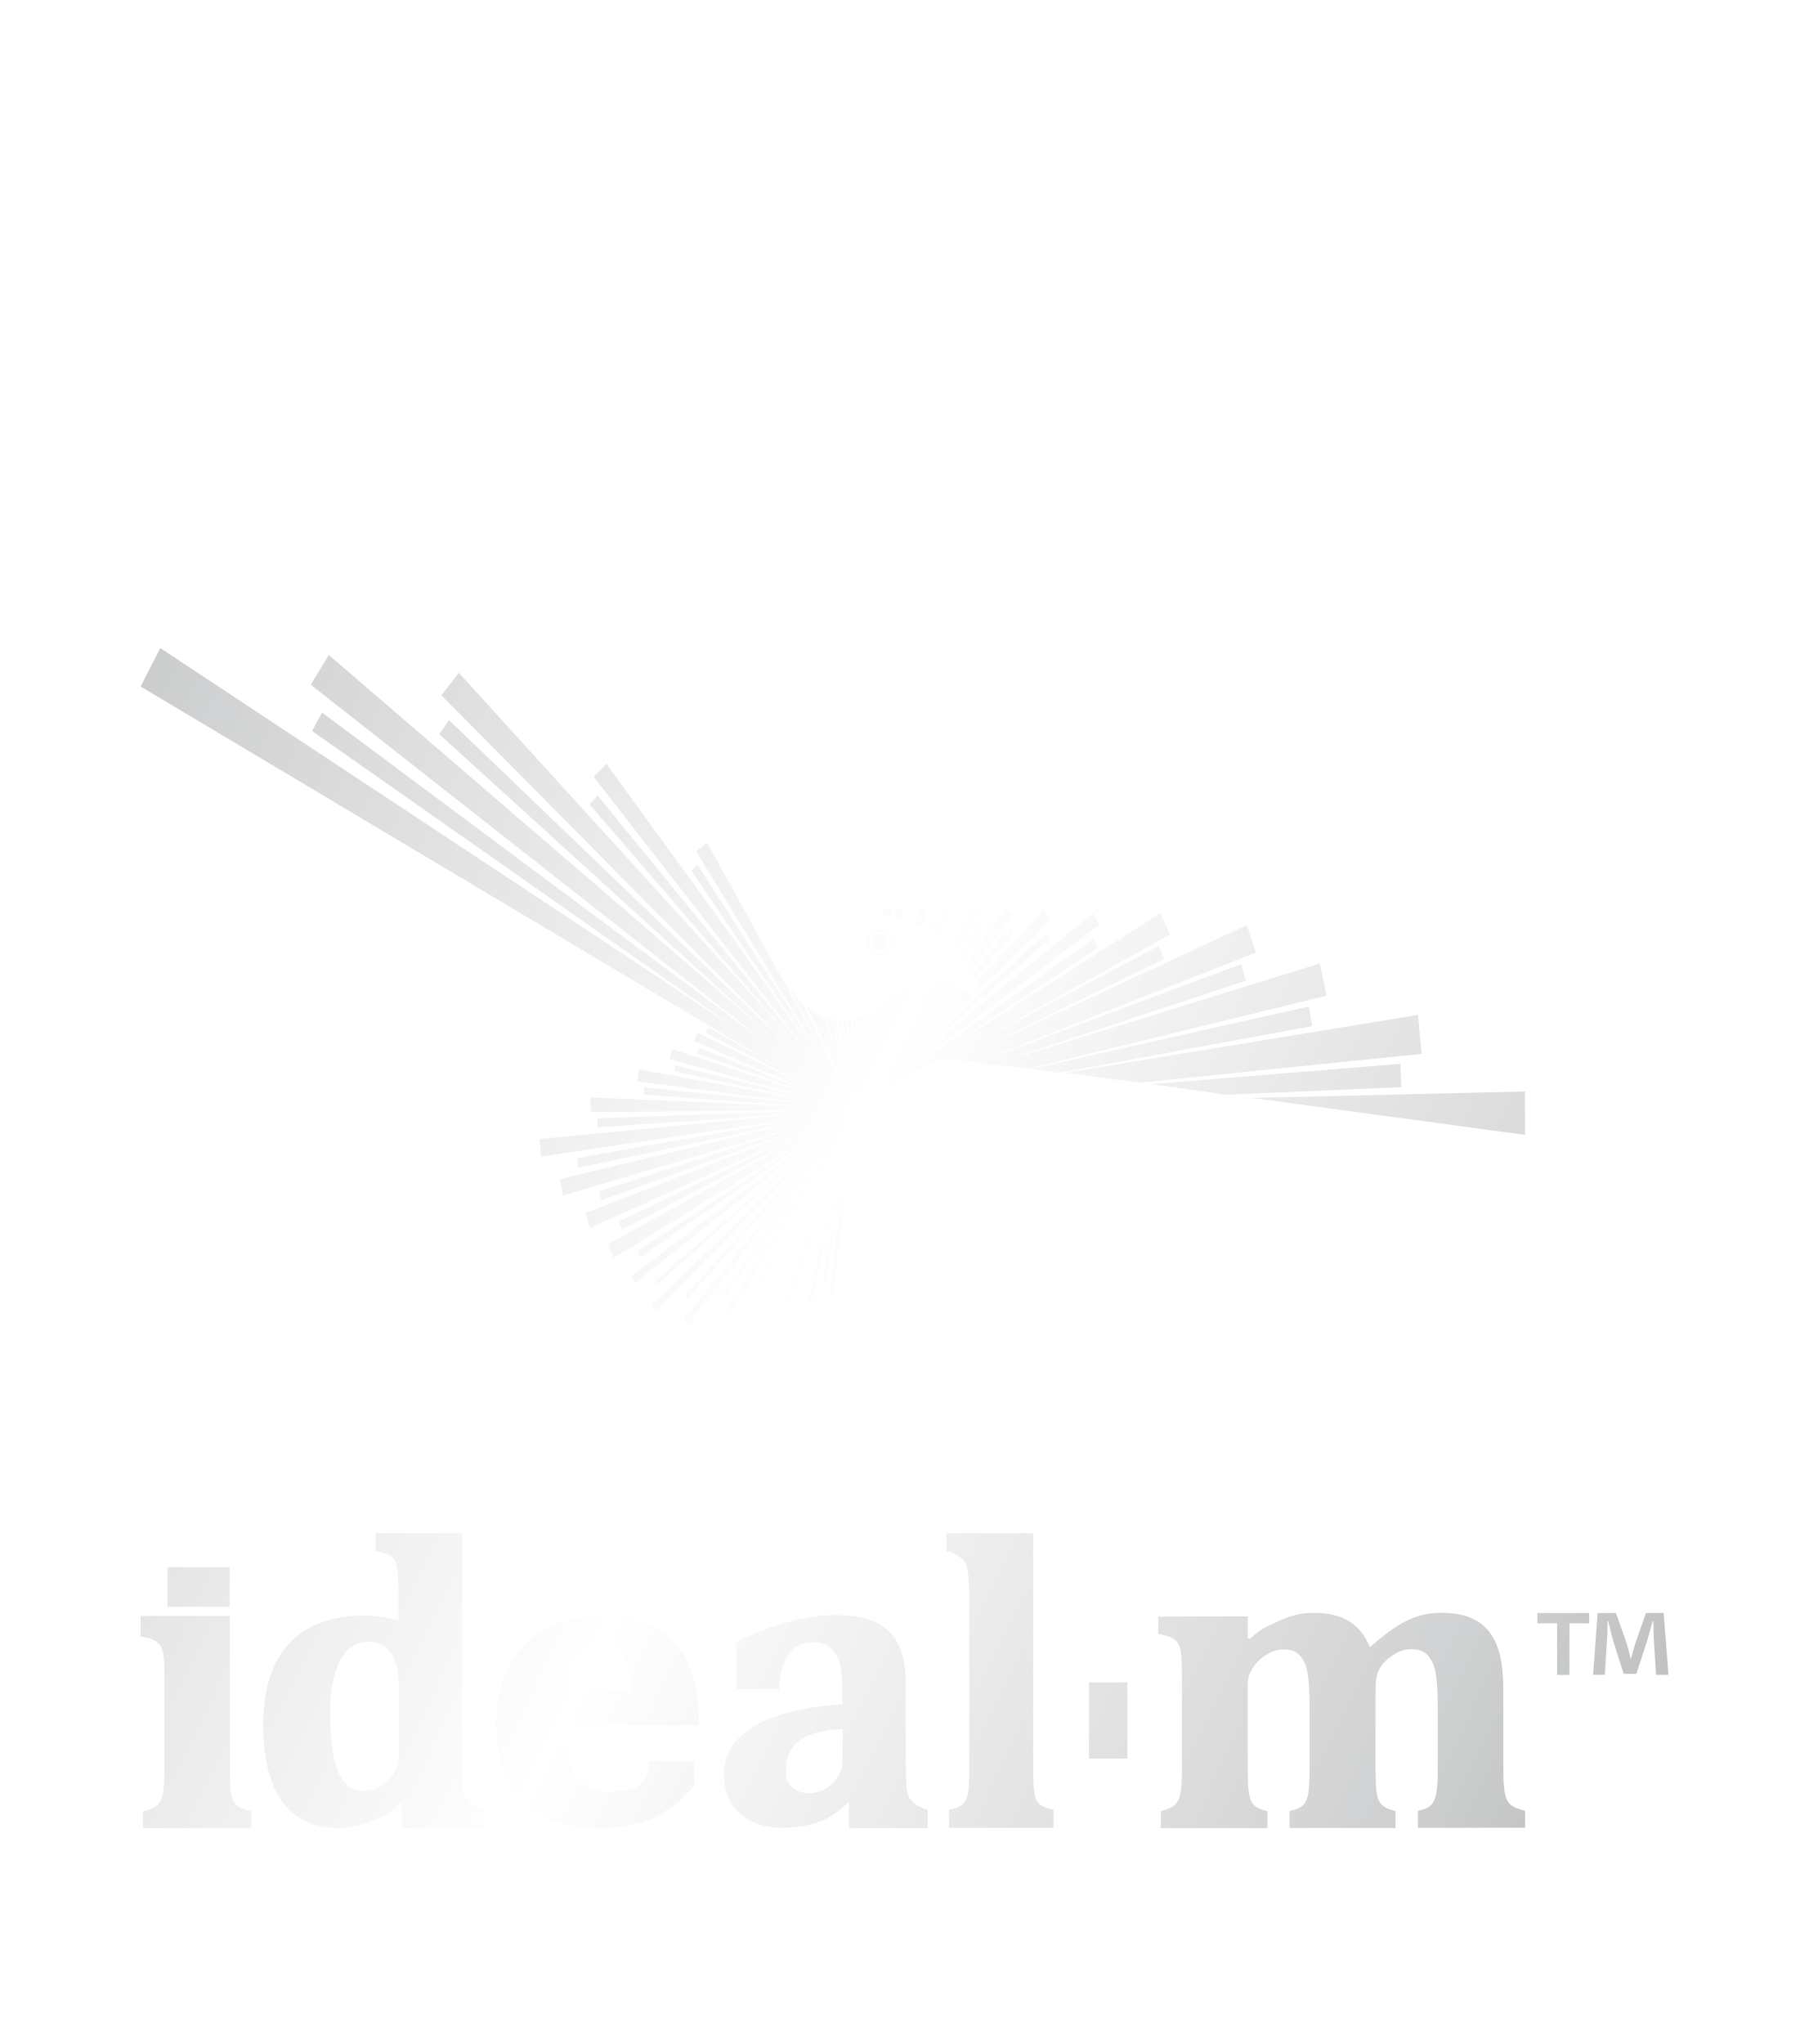
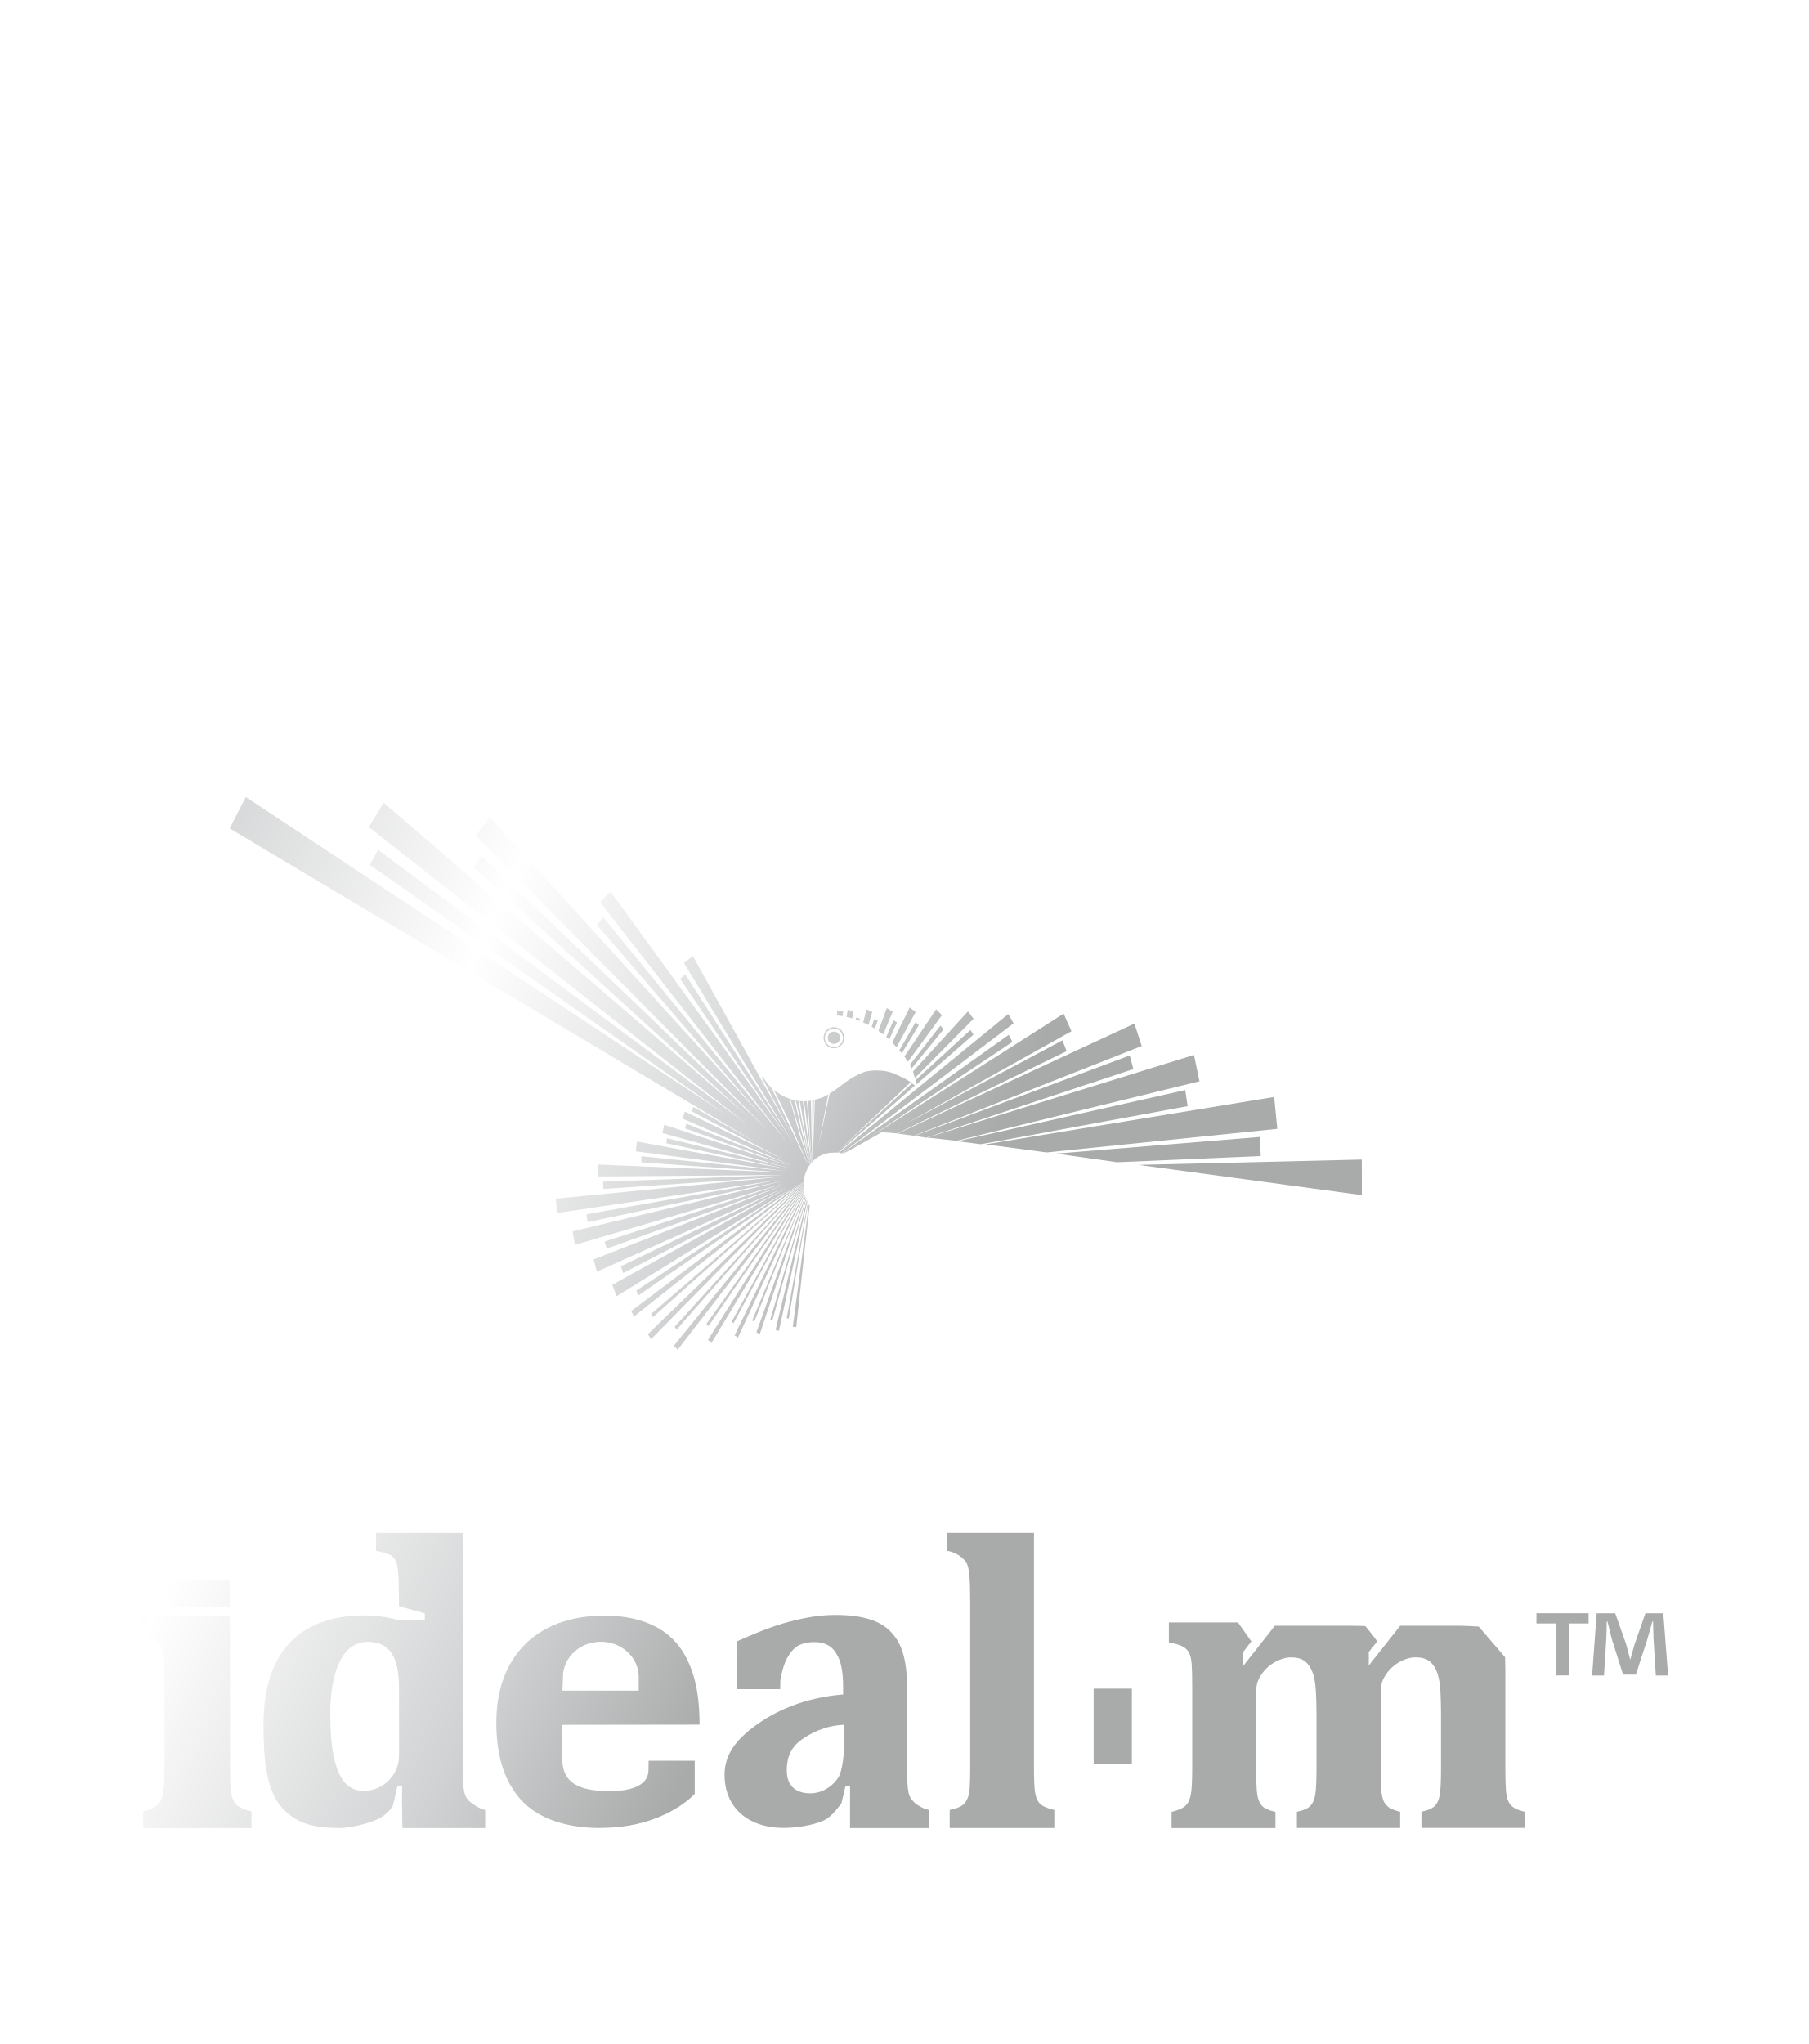
<svg xmlns="http://www.w3.org/2000/svg" id="Layer_2" data-name="Layer 2" viewBox="-13.02 -60 167.5 189.24">
  <defs>
    <linearGradient id="prata" gradientUnits="userSpaceOnUse" x1="-34.21" y1="-16.56" x2="175.67" y2="85.80">
      <stop offset="0" stop-color="#A9AAAA" />
      <stop offset="0.2" stop-color="#D1D2D3" />
      <stop offset="0.5" stop-color="#FFFFFF" />
      <stop offset="0.8" stop-color="#D1D2D3" />
      <stop offset="1" stop-color="#A9AAAA" />
    </linearGradient>
  </defs>
  <g id="Layer_1-2" data-name="Layer 1">
-     <g>
-       <path d="M69.41,24.81l.06-.57-.66-.1-.04.58c.21.03.43.06.64.1h0Z" fill="url(#prata)" />
-       <polygon points="70.64 24.28 69.99 24.1 69.85 24.91 70.49 25.05 70.64 24.28" fill="url(#prata)" />
-       <polygon points="72.76 24.32 72.11 24.04 71.73 25.52 72.33 25.81 72.76 24.32" fill="url(#prata)" />
-       <path d="M74.01,26.88l1.07-2.58-.67-.4-.95,2.57c.19.13.37.26.55.4h0Z" fill="url(#prata)" />
-       <path d="M75.51,28.33h0s2.17-3.98,2.17-3.98l-.67-.53-1.98,3.98c.17.17.33.35.48.53Z" fill="url(#prata)" />
-       <path d="M76.56,29.61c.08.12.15.23.23.37h0s3.87-5.29,3.87-5.29l-.66-.66-3.59,5.33c.05.09.11.17.15.24Z" fill="url(#prata)" />
-       <polygon points="77.59 31.81 84.23 25.11 83.59 24.27 77.38 31.07 77.59 31.81" fill="url(#prata)" />
-       <polygon points="118.28 33.96 92.14 38.25 85.6 39.33 92.51 40.24 118.63 37.57 118.28 33.96" fill="url(#prata)" />
-       <polygon points="71.35 25.08 70.95 24.96 70.9 25.19 71.31 25.34 71.35 25.08" fill="url(#prata)" />
-       <path d="M73.06,26.22h0s.33-.9.33-.9l-.39-.19-.29.88c.11.06.22.13.35.21Z" fill="url(#prata)" />
-       <path d="M74.67,27.45h0s.89-1.93.89-1.93l-.39-.25-.83,1.9c.12.1.22.19.32.28Z" fill="url(#prata)" />
-       <path d="M75.82,28.7s.05.06.1.11l.02.02c.06.07.13.14.16.18h0s1.93-3.18,1.93-3.18l-.37-.34-1.86,3.21Z" fill="url(#prata)" />
-       <polygon points="77.02 30.32 77.23 30.72 80.84 26.3 80.48 25.88 77.02 30.32" fill="url(#prata)" />
-       <path d="M77.65,32.08c.02.07.04.15.06.21.02.08.04.16.07.24h0s6.45-5.64,6.45-5.64l-.35-.51-6.23,5.7Z" fill="url(#prata)" />
-       <path d="M88.77,25.62l-.61-1.05-11.1,9.07-8.11,6.65c.12,0,.24.02.36.04h0s8.1-6.11,8.1-6.11l11.35-8.6Z" fill="url(#prata)" />
-       <path d="M65.59,41.8s.06-.09.09-.14l-1.2-3.59h.01s-.01-.03-.01-.03l-1.07-3.88c-.15-.05-.3-.11-.48-.18l-.11-.05v-.02c-.38-.18-.73-.41-1.03-.67-.03-.02-.06-.04-.08-.06h-.01s-.06-.05-.08-.07h0s1.71,3.51,1.71,3.51l2.28,5.17Z" fill="url(#prata)" />
-       <path d="M94.78,28.78l-.48-1.23-17.84,9.5,18.86-10.53-.88-1.99-14.23,9.07-7.93,5.06,5.06-3.38,11.29-7.53-.42-.8-11.11,7.9-7.74,5.52s.03,0,.04,0c.02,0,.04,0,.05,0h0s.73-.33.73-.33l3.65-2.06.77.05,1,.09,4.78-2.32,14.39-7Z" fill="url(#prata)" />
-       <path d="M58.36,49.34l-10.65,9.19.2.36,17.07-15.21s0-.02,0-.03c0,0,0-.02,0-.03v-.02l-6.63,5.74Z" fill="url(#prata)" />
-       <path d="M64.99,43.84h0s0-.09,0-.13h0s-6.69,6.49-6.69,6.49l-10.95,10.62.38.55,10.74-10.92,6.52-6.62Z" fill="url(#prata)" />
-       <polygon points="103.27 28.19 102.45 25.65 84.19 34.12 75.66 38.1 75.66 38.1 75.64 38.11 77.48 38.35 84.65 35.53 103.27 28.19" fill="url(#prata)" />
-       <polygon points="109.82 32.18 109.2 29.2 87.58 35.89 79 38.56 82.31 38.92 87.93 37.54 109.82 32.18" fill="url(#prata)" />
-       <polygon points="108.48 35 108.2 33.18 87.1 37.91 82.4 38.97 85.04 39.31 87.25 38.92 108.48 35" fill="url(#prata)" />
-       <path d="M59.5,49.92l-9.11,10.05.23.32,14.36-16.33s0-.03,0-.05c0,0,0-.02,0-.03h0s-5.47,6.04-5.47,6.04Z" fill="url(#prata)" />
-       <polygon points="101.92 29.26 83.95 35.96 77.55 38.36 77.56 38.36 77.54 38.37 78.89 38.57 102.34 30.79 101.92 29.26" fill="url(#prata)" />
-       <path d="M65,43.58s0-.04,0-.06c0,0,0-.01,0-.02v-.02s0-.02,0-.02v-.03s0,0,0,0v-.04s.02-.09.02-.15v-.06s.02,0,.02,0c0,0,.02-.09.02-.09,0-.03.01-.06.02-.09v-.04s.02-.05.03-.07l.02-.07s.03-.1.03-.1c.1-.32.24-.62.41-.89l-4.2-8.83c-.09-.09-.2-.21-.3-.33-.02-.03-.05-.05-.07-.08-.27-.33-.5-.67-.63-.93l-.13.07,3.47,6.64-4.4-7.94-6.82-12.35-.06-.04-.98.78,12.37,20.37-4.94-7.71-7.29-11.39-.58.52,7.55,11.14,4.59,6.76-8.42-11.82-11.59-15.97-1.19,1.2,21.18,27.2-8.87-10.86-11.95-14.62-.73.84,12.27,14.23,6.5,7.53-12.54-13.79L29.47,2.29l-1.62,2.08,19.05,19.24,13.97,14.08L28.56,6.67l-.9,1.31,30.81,28-16.67-14.37L17.43.64l-1.68,2.75,25.09,19.72,17.72,13.93-17.12-12.72L16.8,5.97l-.92,1.71,25.05,17.58,15.22,10.66-23.49-15.54L1.82,0,0,3.56l51.36,30.64,8.26,4.92-7.12-4.02-.19.49,10.39,5.45-11.16-5.43-.27.81,7.56,3.24,4.86,2.09-4.61-1.82-7.37-2.93-.13.53,7.42,2.68,4.44,1.61-5.5-1.82-8.74-2.88-.2.94,14.47,4-5.33-1.32-8.6-2.1-.1.56,8.64,1.85,5.19,1.1-6.65-1.22-10.49-1.93-.14,1.12,10.57,1.38,6.38.85-5.99-.62-10.3-1.06-.03.68,10.31.74,6.04.42-21.29-.91v1.36s13.13-.1,13.13-.1l7.91-.08-7.47.29-12.96.47.04.83,20.18-1.39-9.41.91-16.16,1.57.16,1.62,25.12-3.74-7.5,1.34-14.29,2.54.11.89,14.22-3,7.95-1.67-8.49,2.03-15.38,3.69.27,1.52,15.24-4.48,8.43-2.48-7.01,2.28-13.3,4.3.21.81,13.16-4.72,7.02-2.53-7.49,2.93-14.17,5.53.39,1.38,21.45-9.62-6.36,3.05-12.39,5.95.25.77,12.26-6.36,6.44-3.34-19.93,11.03.5,1.29,12.83-7.92,6.98-4.31-6.09,4.01-11.5,7.59.25.54,11.39-7.88,7.2-4.98-7.47,5.62-11.95,9.01.31.63,11.81-9.35,7.41-5.88Z" fill="url(#prata)" />
-       <path d="M64.99,44.09s0-.06-.01-.09l-5.45,6.72-9.22,11.4.42.47,14.27-18.46v-.04Z" fill="url(#prata)" />
-       <path d="M64.72,37.68h.01s0-.01,0-.01h0s-.75-3.35-.75-3.35c-.17-.04-.34-.08-.48-.12h0l1.04,3.55,1.15,3.91s.04-.05.06-.08l-1.01-3.85v-.05Z" fill="url(#prata)" />
-       <path d="M65.59,46.1l-.55,4.16-1.27,9.7.38.06,1.07-9.73.46-4.06s-.04-.06-.07-.1l-.03-.03Z" fill="url(#prata)" />
-       <path d="M65.4,45.77l-.02-.04s-.03-.06-.05-.08l-1.13,4.67-2.39,10.02.37.12,2.21-10.09,1.01-4.59Z" fill="url(#prata)" />
-       <path d="M65.52,45.98s-.01-.02-.02-.03c0-.01-.02-.03-.03-.04l-.73,3.99-1.65,9.1.22.06,1.53-9.14.67-3.94Z" fill="url(#prata)" />
-       <path d="M65.81,34.38c-.11.02-.22.03-.33.05l.43,6.95s.04-.05.07-.07l-.1-3.06-.07-3.86Z" fill="url(#prata)" />
-       <path d="M77.62,32.66l-.36-.24-8.56,7.83,6.99-6.62,1.4-1.35c-.05-.04-.1-.08-.15-.11-.11-.07-.23-.15-.38-.23,0,0,0,0-.01,0h0c-.07-.04-.13-.08-.2-.11-.03-.02-.07-.03-.1-.05-.1-.05-.19-.09-.27-.13l-.06-.03h0s0,0,0,0c-.11-.05-.22-.1-.34-.15l-.56-.23h0s-.03-.01-.03-.01c-.08-.03-.18-.05-.28-.08l-.07-.02h0s-.05-.01-.05-.01c-.1-.02-.18-.04-.26-.05h-.08c-.11-.03-.22-.05-.33-.06h-.08c-.19-.03-.38-.04-.58-.04h-.05s-.04,0-.04,0c-.1,0-.2,0-.3.01h-.07s-.02,0-.02,0c-.11,0-.22.02-.34.04h-.07s-.02.01-.02.01c-.11.02-.21.03-.3.05h-.03s-.02.01-.02.01l-.08.03c-.21.08-.43.17-.64.27l-.05.02-.07.04c-.1.05-.2.1-.32.17l-.07.04-.05.03c-.1.06-.21.12-.31.18l-.06.03-.07.04c-.09.06-.18.11-.27.17l-.06.04-.06.04c-.07.05-.13.09-.2.14-.15.12-.29.23-.42.33-.1.08-.2.15-.3.23,0,0-.21.16-.25.19l-.09.07c-.08.06-.16.11-.23.16-.15.11-.29.19-.42.27v.06s-.02,0-.02,0l-1.32,6.07,1.18-6.04c-.06.06-.13.11-.22.16l-.05.03s-.09.05-.15.07c-.05.02-.11.05-.16.07-.06.02-.11.05-.17.07-.06.02-.12.05-.19.07-.06.02-.12.04-.18.06-.04.01-.07.02-.11.03-.1.03-.2.05-.29.07,0,0-.01,0-.02,0l-.21,6.16.1-6.14-.07.02s-.07.02-.1.03v6.94c.16-.15.33-.3.52-.42l.04-.03c.1-.07.21-.13.33-.19l.03-.02c.07-.03.15-.07.2-.09h0s.04-.02.04-.02h.01s.16-.06.16-.06l.06-.02c.07-.02.14-.04.2-.05h.03s.01-.01.01-.01h.02s.04-.01.07-.02l.12-.02c.07-.01.13-.02.2-.03,0,0,.01,0,.02,0h.02s0,0,0,0h.03s.04,0,.05,0h.08s.11,0,.11,0c.06,0,.12,0,.18,0,0,0,.02,0,.03,0,0,0,.02,0,.02,0,0,0,.02,0,.03,0,0,0,.02,0,.03,0,0,0,.01,0,.02,0,0,0,.01,0,.02,0,.06,0,.11,0,.17,0h.05s6.26-5.46,6.26-5.46l2.46-2.17Z" fill="url(#prata)" />
-       <path d="M64.91,34.45c-.1,0-.21,0-.32-.02h-.03s1.23,7.09,1.23,7.09c.02-.02.04-.05.06-.07h.01s-.49-3.43-.49-3.43l-.46-3.57Z" fill="url(#prata)" />
-       <path d="M65.11,34.45h-.07s.52,4.02.52,4.02l.31,2.96s.02-.03.03-.04l-.55-6.95c-.08,0-.16,0-.24.01Z" fill="url(#prata)" />
-       <path d="M64.39,34.4s-.07-.01-.11-.02h-.02c-.05-.01-.1-.02-.16-.03l.91,3.97.73,3.25s.03-.04.04-.05l-.67-3.23-.73-3.89Z" fill="url(#prata)" />
-       <path d="M65.04,44.64s0-.03,0-.05c0-.01,0-.02-.01-.04l-2.89,5.22-5.28,9.62.22.18,5.19-9.73,2.79-5.21Z" fill="url(#prata)" />
-       <path d="M65.08,44.86h0c0-.05-.02-.09-.03-.13l-2.75,5.65-5.12,10.57.38.26,4.93-10.72,2.59-5.63Z" fill="url(#prata)" />
-       <path d="M65.27,45.56v-.05s0-.01,0-.01c-.01-.03-.02-.05-.04-.08l-1.31,4.46-2.72,9.3.23.09,2.6-9.34,1.23-4.36Z" fill="url(#prata)" />
-       <path d="M61.09,49.95l3.9-5.66s0-.03,0-.06c0-.01,0-.03,0-.05l-4.02,5.65-6.98,9.82.23.24,6.87-9.95Z" fill="url(#prata)" />
-       <path d="M65.02,44.47v-.04s-.01-.05-.02-.08l-3.91,6.16-6.93,10.95.4.36,6.7-11.13,3.76-6.22Z" fill="url(#prata)" />
-       <path d="M65.13,45.07s0-.03-.01-.04c0-.02,0-.03-.02-.05l-2.02,4.85-3.91,9.44.22.13,3.79-9.52,1.94-4.81Z" fill="url(#prata)" />
-       <path d="M65.21,45.31s-.02-.05-.02-.07v-.02s-.03-.05-.03-.05l-1.84,5.14-3.68,10.3.39.18,3.47-10.39,1.7-5.09Z" fill="url(#prata)" />
-       <polygon points="116.66 38.49 93.58 40.37 100.5 41.35 116.75 40.65 116.66 38.49" fill="url(#prata)" />
-       <polygon points="128.2 41.05 102.9 41.65 128.2 45.07 128.2 41.05" fill="url(#prata)" />
-       <path d="M68.42,28.4c.61,0,1.12-.5,1.12-1.14s-.49-1.14-1.12-1.14-1.12.5-1.12,1.14.5,1.14,1.12,1.14ZM68.42,26.22c.56,0,1.02.47,1.02,1.05s-.45,1.05-1.02,1.05-1.02-.47-1.02-1.05.45-1.05,1.02-1.05Z" fill="url(#prata)" />
-       <path d="M68.42,27.95c.38,0,.69-.31.69-.69s-.31-.69-.69-.69-.69.31-.69.69.31.69.69.69Z" fill="url(#prata)" />
-     </g>
-     <g>
-       <rect x="87.82" y="95.76" width="3.56" height="7.05" fill="url(#prata)" />
+     <g id="monograma-217" transform="translate(0 13.79) scale(0.43479)">
      <g>
-         <path d="M9.27,107.37c-.21-.11-.36-.22-.47-.34-.11-.13-.2-.27-.26-.42s-.12-.33-.16-.53-.07-.5-.09-.88c-.02-.39-.03-.94-.03-1.65v-13.94H0v1.9l.12.02c.44.08.8.19,1.07.31.25.11.46.27.61.47.15.21.25.5.31.85.06.38.09.88.09,1.49v8.91c0,1.2-.04,2.04-.13,2.49-.08.43-.23.77-.46,1.01-.22.25-.65.45-1.26.61l-.12.03v1.54h10.01v-1.55l-.12-.03c-.36-.08-.65-.18-.86-.3Z" fill="url(#prata)" />
-         <rect x="2.49" y="85.09" width="5.75" height="3.67" fill="url(#prata)" />
+         <path d="M149.51,46.67l.12-1.07-1.25-.19-.08,1.08c.4.05.8.11,1.2.18h0Z" fill="url(#prata)" />
+         <polygon points="151.83 45.66 150.61 45.33 150.35 46.84 151.55 47.11 151.83 45.66" fill="url(#prata)" />
+         <polygon points="155.83 45.75 154.59 45.22 153.89 48 155.02 48.54 155.83 45.75" fill="url(#prata)" />
+         <path d="M158.17,50.55l2.01-4.85-1.26-.75-1.79,4.84c.35.24.7.49,1.03.75h0Z" fill="url(#prata)" />
+         <path d="M160.99,53.28h0s4.07-7.49,4.07-7.49l-1.25-.99-3.73,7.48c.31.32.62.66.91,1Z" fill="url(#prata)" />
+         <path d="M162.97,55.69c.15.23.29.44.43.7h0s7.27-9.94,7.27-9.94l-1.24-1.24-6.75,10.03c.1.17.2.31.29.45Z" fill="url(#prata)" />
+         <polygon points="164.9 59.83 177.4 47.22 176.2 45.65 164.5 58.43 164.9 59.83" fill="url(#prata)" />
+         <polygon points="241.43 63.87 192.28 71.93 179.96 73.96 192.96 75.68 242.09 70.66 241.43 63.87" fill="url(#prata)" />
+         <polygon points="153.17 47.17 152.42 46.95 152.33 47.39 153.09 47.66 153.17 47.17" fill="url(#prata)" />
+         <path d="M156.38,49.31h0s.61-1.68.61-1.68l-.74-.36-.54,1.65c.2.12.42.24.66.39Z" fill="url(#prata)" />
+         <path d="M159.42,51.63h0s1.68-3.62,1.68-3.62l-.73-.48-1.56,3.57c.22.19.42.36.6.53Z" fill="url(#prata)" />
+         <path d="M161.58,53.98s.1.11.19.21l.04.04c.12.13.25.27.31.34h0s3.63-5.99,3.63-5.99l-.69-.64-3.49,6.03Z" fill="url(#prata)" />
+         <polygon points="163.83 57.02 164.22 57.78 171.02 49.46 170.34 48.68 163.83 57.02" fill="url(#prata)" />
+         <path d="M165.01,60.33c.04.14.08.28.11.4.04.15.08.3.13.46h0s12.14-10.61,12.14-10.61l-.66-.97-11.73,10.72Z" fill="url(#prata)" />
+         <path d="M185.93,48.19l-1.14-1.98-20.87,17.06-15.26,12.51c.23.02.45.04.69.08h0s15.23-11.5,15.23-11.5l21.35-16.18Z" fill="url(#prata)" />
+         <path d="M142.33,78.62c.06-.09.12-.18.18-.26l-2.26-6.76h.03s-.02-.05-.02-.05l-2.02-7.3c-.29-.1-.57-.21-.9-.34l-.21-.09v-.03c-.72-.34-1.37-.77-1.94-1.25-.06-.04-.11-.07-.16-.11h-.02c-.06-.05-.11-.09-.16-.12h0s3.21,6.6,3.21,6.6l4.28,9.72Z" fill="url(#prata)" />
+         <path d="M197.23,54.12l-.9-2.31-33.55,17.86,35.47-19.8-1.66-3.75-26.76,17.05-14.91,9.51,9.51-6.36,21.24-14.17-.79-1.51-20.89,14.85-14.56,10.37s.05,0,.08.01c.03,0,.07,0,.1.02h0s1.36-.63,1.36-.63l6.86-3.88,1.45.09,1.89.16,9-4.36,27.07-13.16Z" fill="url(#prata)" />
+         <path d="M128.74,92.8l-20.02,17.28.39.68,32.11-28.61s0-.04,0-.06c0-.01,0-.03,0-.05v-.03l-12.47,10.79Z" fill="url(#prata)" />
+         <path d="M141.2,82.45v-.02c0-.06,0-.14,0-.22v-.02s-12.58,12.23-12.58,12.23l-20.6,19.98.71,1.04,20.2-20.55,12.26-12.44Z" fill="url(#prata)" />
+         <polygon points="213.21 53.02 211.66 48.24 177.32 64.17 161.28 71.65 161.28 71.65 161.24 71.67 164.7 72.13 178.18 66.83 213.21 53.02" fill="url(#prata)" />
+         <polygon points="225.52 60.53 224.35 54.92 183.7 67.5 167.55 72.52 173.78 73.21 184.36 70.6 225.52 60.53" fill="url(#prata)" />
+         <polygon points="223 65.83 222.48 62.4 182.79 71.31 173.95 73.3 178.91 73.93 183.07 73.2 223 65.83" fill="url(#prata)" />
+         <path d="M130.89,93.89l-17.14,18.9.43.6,27.01-30.71s0-.06,0-.09c0-.02,0-.04,0-.06v-.02s-10.3,11.38-10.3,11.38Z" fill="url(#prata)" />
+         <polygon points="210.67 55.03 176.86 67.64 164.84 72.14 164.84 72.14 164.81 72.16 167.35 72.54 211.45 57.92 210.67 55.03" fill="url(#prata)" />
+         <path d="M141.22,81.97s0-.08.01-.12c0-.01,0-.02,0-.04v-.04s0-.05,0-.05v-.06s.01,0,.01,0v-.08c.02-.09.03-.18.04-.27v-.11s.04-.02.04-.02c0-.01.03-.16.03-.16.01-.06.02-.12.04-.17v-.07s.04-.09.05-.14l.04-.13s.06-.19.06-.19c.19-.61.45-1.17.77-1.68l-7.89-16.61c-.18-.18-.37-.4-.57-.63-.04-.05-.09-.1-.13-.16-.51-.62-.94-1.26-1.19-1.74l-.24.13,6.52,12.5-8.28-14.94-12.84-23.22-.12-.08-1.84,1.47,23.26,38.31-9.29-14.5-13.7-21.42-1.09.97,14.19,20.96,8.64,12.72-15.84-22.22-21.8-30.03-2.23,2.25,39.83,51.16-16.68-20.43-22.48-27.49-1.38,1.58,23.08,26.77,12.22,14.17-23.58-25.93L74.4,4.3l-3.05,3.9,35.83,36.18,26.28,26.48L72.68,12.55l-1.7,2.46,57.94,52.66-31.36-27.03L51.76,1.21l-3.16,5.18,47.19,37.09,33.34,26.19-32.2-23.92L50.56,11.23l-1.73,3.22,47.12,33.07,28.63,20.05-44.17-29.22L22.4,0l-3.43,6.69,96.6,57.63,15.53,9.25-13.38-7.56-.36.92,19.54,10.25-20.98-10.22-.52,1.52,14.21,6.1,9.15,3.92-8.67-3.42-13.87-5.51-.24.99,13.95,5.03,8.36,3.04-10.34-3.43-16.44-5.41-.38,1.76,27.21,7.53-10.03-2.48-16.17-3.94-.18,1.06,16.25,3.48,9.75,2.07-12.51-2.29-19.73-3.63-.27,2.1,19.87,2.6,11.99,1.6-11.27-1.17-19.36-1.99-.06,1.29,19.38,1.39,11.37.79-40.04-1.71v2.55s24.7-.19,24.7-.19l14.89-.15-14.06.55-24.37.89.08,1.56,37.95-2.61-17.7,1.71-30.4,2.96.29,3.06,47.24-7.04-14.1,2.52-26.88,4.79.22,1.67,26.75-5.65,14.95-3.14-15.98,3.83-28.92,6.94.52,2.86,28.66-8.42,15.86-4.67-13.18,4.29-25.01,8.09.4,1.53,24.76-8.87,13.19-4.76-14.09,5.51-26.64,10.41.73,2.6,40.35-18.09-11.96,5.74-23.29,11.2.48,1.45,23.06-11.95,12.1-6.29-37.48,20.74.94,2.42,24.13-14.9,13.13-8.11-11.45,7.54-21.63,14.28.47,1.02,21.42-14.81,13.55-9.36-14.05,10.56-22.47,16.94.57,1.18,22.21-17.58,13.94-11.06Z" fill="url(#prata)" />
+         <path d="M141.2,82.92c0-.05,0-.11-.02-.17l-10.25,12.64-17.34,21.43.78.89,26.83-34.72v-.07Z" fill="url(#prata)" />
+         <path d="M140.7,70.87h.02v-.02h-.01s-1.41-6.29-1.41-6.29c-.32-.07-.63-.16-.9-.23h0l1.95,6.68,2.17,7.35s.07-.1.1-.14l-1.9-7.24-.02-.1Z" fill="url(#prata)" />
+         <path d="M142.33,86.71l-1.03,7.83-2.39,18.25.72.11,2.01-18.3.87-7.64c-.04-.06-.08-.12-.13-.19l-.05-.05Z" fill="url(#prata)" />
+         <path d="M141.99,86.07l-.04-.08c-.03-.05-.05-.1-.09-.16l-2.13,8.78-4.49,18.85.7.22,4.15-18.98,1.9-8.63Z" fill="url(#prata)" />
+         <path d="M142.2,86.47s-.02-.04-.04-.06c-.02-.02-.03-.05-.06-.07l-1.38,7.5-3.1,17.12.42.11,2.88-17.19,1.27-7.41Z" fill="url(#prata)" />
+         <path d="M142.76,64.66c-.21.04-.42.06-.63.09l.81,13.07s.08-.09.13-.14l-.18-5.76-.12-7.26Z" fill="url(#prata)" />
+         <path d="M164.97,61.43l-.67-.45-16.09,14.73,13.14-12.44,2.63-2.54c-.1-.08-.19-.14-.28-.21-.2-.14-.43-.27-.71-.43,0,0-.01,0-.03-.02h-.02c-.12-.08-.25-.15-.38-.21-.06-.03-.13-.07-.2-.1-.18-.09-.35-.17-.51-.24l-.11-.05h0s0,0,0,0c-.21-.1-.41-.19-.63-.29l-1.06-.44h0s-.06-.02-.06-.02c-.16-.05-.33-.1-.52-.16l-.13-.04h0s-.09-.03-.09-.03c-.19-.04-.34-.07-.48-.09l-.15-.03c-.21-.03-.42-.06-.62-.08l-.15-.02c-.35-.03-.72-.05-1.08-.05h-.09s-.08,0-.08,0c-.19,0-.37,0-.56.02h-.13s-.04.01-.04.01c-.2.02-.42.04-.65.07l-.14.02h-.05c-.21.04-.39.07-.56.11h-.06s-.05.02-.05.02l-.16.06c-.4.14-.81.31-1.21.5l-.09.04-.14.07c-.18.09-.38.19-.6.31l-.13.07-.1.06c-.19.11-.39.22-.58.34l-.1.06-.13.08c-.17.11-.34.22-.5.32l-.12.08-.11.08c-.13.09-.25.17-.38.26-.28.22-.54.43-.8.62-.19.14-.38.28-.57.42,0,0-.4.29-.47.35l-.17.12c-.15.11-.29.21-.44.31-.29.2-.54.36-.78.5l-.02.1h-.02s-2.47,11.41-2.47,11.41l2.22-11.36c-.11.11-.24.2-.4.3l-.09.05c-.08.04-.17.09-.29.14-.1.05-.2.09-.3.13-.11.04-.21.08-.32.12-.12.04-.23.09-.35.12-.11.04-.23.07-.34.11-.07.02-.14.04-.21.06-.19.05-.37.09-.55.13-.01,0-.03,0-.04.01l-.39,11.58.18-11.54-.13.03c-.06.02-.13.03-.2.05l.03,13.05c.28-.29.6-.56.95-.8l.08-.05c.19-.13.4-.25.63-.36l.06-.03c.13-.06.28-.12.38-.17h.01s.07-.03.07-.03h.02s.29-.12.29-.12l.12-.04c.13-.04.26-.07.37-.1l.06-.02h.03s.04-.02.04-.02c.04,0,.08-.02.12-.02l.22-.04c.13-.02.25-.04.38-.06.01,0,.02,0,.03,0h.03s.02,0,.02,0h.05s.07-.01.1-.01h.15s.21-.02.21-.02c.11,0,.22-.01.33-.01.02,0,.03,0,.06,0,.01,0,.03,0,.04,0,.02,0,.03,0,.05,0,.02,0,.03,0,.05,0,.01,0,.02,0,.04,0,.01,0,.03,0,.04,0,.11,0,.21,0,.33.02h.09s11.78-10.26,11.78-10.26l4.63-4.08Z" fill="url(#prata)" />
+         <path d="M141.05,64.78c-.2,0-.39-.02-.6-.03h-.06s2.32,13.34,2.32,13.34c.04-.05.07-.09.11-.13l.02-.02-.93-6.43-.87-6.72Z" fill="url(#prata)" />
+         <path d="M141.44,64.79h-.14s.99,7.55.99,7.55l.58,5.56s.04-.05.06-.07l-1.04-13.07c-.15.01-.3.02-.44.02Z" fill="url(#prata)" />
+         <path d="M140.07,64.7c-.07-.01-.14-.02-.2-.03h-.03c-.1-.02-.2-.04-.3-.05l1.71,7.46,1.38,6.12s.05-.07.08-.1l-1.26-6.07-1.38-7.33Z" fill="url(#prata)" />
+         <path d="M141.3,83.95s0-.06-.01-.09c0-.02,0-.04-.02-.07l-5.44,9.82-9.94,18.1.4.35,9.76-18.3,5.24-9.81Z" fill="url(#prata)" />
+         <path d="M141.38,84.38v-.02c-.02-.07-.04-.15-.07-.23l-5.17,10.63-9.63,19.87.71.49,9.27-20.15,4.88-10.59Z" fill="url(#prata)" />
+         <path d="M141.74,85.69l.03-.09v-.02c-.03-.05-.05-.1-.08-.15l-2.47,8.38-5.11,17.49.43.17,4.89-17.57,2.32-8.21Z" fill="url(#prata)" />
+         <path d="M133.88,93.94l7.33-10.64s0-.06,0-.11c0-.03,0-.05-.02-.09l-7.56,10.62-13.12,18.47.44.45,12.92-18.71Z" fill="url(#prata)" />
+         <path d="M141.26,83.64v-.07c-.02-.05-.02-.1-.04-.16l-7.36,11.59-13.03,20.59.75.67,12.61-20.93,7.06-11.7Z" fill="url(#prata)" />
+         <path d="M141.48,84.77s-.01-.05-.02-.07c0-.03-.02-.06-.04-.09l-3.8,9.11-7.35,17.75.42.25,7.13-17.91,3.65-9.05Z" fill="url(#prata)" />
+         <path d="M141.62,85.23s-.03-.09-.04-.14v-.03s-.05-.09-.05-.09l-3.45,9.66-6.93,19.36.74.34,6.52-19.54,3.21-9.57Z" fill="url(#prata)" />
+         <polygon points="238.38 72.38 194.99 75.93 207.99 77.77 238.57 76.45 238.38 72.38" fill="url(#prata)" />
+         <polygon points="260.09 77.2 212.51 78.33 260.1 84.77 260.09 77.2" fill="url(#prata)" />
+         <path d="M147.66,53.51c1.19,0,2.2-.98,2.2-2.25s-.96-2.25-2.2-2.25-2.2.98-2.2,2.25.98,2.25,2.2,2.25ZM147.66,49.31c1.06,0,1.93.88,1.93,1.97s-.85,1.97-1.93,1.97-1.93-.88-1.93-1.97.86-1.97,1.93-1.97Z" fill="url(#prata)" />
+         <circle cx="147.66" cy="51.26" r="1.31" fill="url(#prata)" />
      </g>
-       <path d="M18.42,109.24c.94,0,2.56-.36,3.58-.86.97-.48,1.29-.69,2.17-1.55l.04,2.42h7.66v-1.67c-.56-.12-1.12-.53-1.36-.72-.2-.16-.37-.37-.47-.59-.1-.24-.17-.56-.2-.97-.03-.42-.05-1.12-.05-2.06v-21.29h-8.03v1.66l.19.04c.74.15,1.07.3,1.21.4.2.14.35.32.45.57.11.27.18.67.22,1.19.04.54.06,1.49.06,2.82v1.39c-.62-.16-1.16-.27-1.63-.33-.54-.07-1.1-.11-1.65-.11-1.95,0-3.64.39-5.02,1.15-1.4.77-2.46,1.92-3.17,3.41-.7,1.48-1.06,3.32-1.06,5.47,0,3.17.59,5.59,1.75,7.19,1.18,1.62,2.96,2.44,5.31,2.44ZM17.54,98.74c0-1.4.14-2.64.42-3.66.27-1,.67-1.77,1.2-2.3.52-.52,1.12-.77,1.84-.77.99,0,1.71.33,2.18,1.01.48.69.73,1.78.73,3.24v6.24c0,.67-.17,1.27-.5,1.78-.34.52-.76.9-1.25,1.15-.5.25-1.01.38-1.51.38-1.05,0-1.81-.55-2.31-1.67-.52-1.17-.78-2.99-.78-5.4h0Z" fill="url(#prata)" />
-       <path d="M76.34,84.66c.11.17.2.42.25.73.06.33.09.75.11,1.24.02.5.03,1.29.03,2.36v14.6c0,.79-.01,1.4-.04,1.83-.03.41-.08.72-.15.94-.08.22-.17.4-.27.53-.1.13-.24.25-.42.35-.19.11-.47.2-.82.28l-.18.04v1.67h9.68v-1.67l-.18-.04c-.59-.15-.99-.34-1.19-.57-.2-.23-.34-.55-.4-.95-.07-.43-.11-1.24-.11-2.41v-21.64h-8.03v1.66c.5.07,1.05.37,1.29.57.18.15.34.31.45.48Z" fill="url(#prata)" />
-       <path d="M56.85,99.78c-1.88,1.1-2.84,2.63-2.84,4.55,0,.95.22,1.81.64,2.55.43.74,1.07,1.32,1.9,1.73h0s0,0,0,0c.82.41,1.8.61,2.91.61s2.69-.22,3.69-.68c.95-.44,1.44-.78,2.44-1.73v2.43h7.3v-1.68c-.46-.07-1.02-.42-1.19-.55-.14-.1-.25-.25-.36-.36s-.19-.25-.26-.44c-.07-.2-.13-.51-.16-.94-.04-.44-.06-1.07-.06-1.89v-7.32c0-1.62-.24-2.92-.7-3.85-.48-.95-1.2-1.64-2.16-2.06-.93-.41-2.19-.62-3.72-.62-.59,0-1.2.04-1.79.12-.59.08-1.27.21-2.03.39-.74.18-1.51.41-2.29.69-.76.28-1.74.67-2.89,1.19l-.14.06v4.42h4.01v-.8c.16-.95.41-1.7.72-2.23.31-.51.66-.87,1.04-1.04.39-.18.86-.28,1.4-.28s.99.12,1.37.35c.37.23.68.64.92,1.22.25.6.37,1.47.37,2.6v1.55c-3.59.29-6.33.96-8.12,2.01ZM65.01,100.09v2.86c0,.53-.14,1.03-.42,1.5-.28.47-.66.86-1.14,1.14-.48.29-.99.43-1.52.43-.69,0-1.23-.18-1.61-.55-.38-.36-.56-.88-.56-1.59,0-1.23.42-2.13,1.3-2.77h0c.85-.62,2.18-.96,3.95-1.03Z" fill="url(#prata)" />
-       <path d="M51.7,99.69v-.24c-.02-1.48-.16-2.76-.42-3.8-.25-1.03-.65-1.96-1.16-2.76-.44-.68-1-1.27-1.66-1.75-.66-.48-1.47-.86-2.4-1.13h0s0,0,0,0c-.92-.27-2-.4-3.21-.4h0s-.06,0-.09,0c-.21,0-.43,0-.64.02-.21.01-.41.03-.61.05-.03,0-.06,0-.09,0-1.39.15-2.66.51-3.78,1.08-1.5.77-2.68,1.92-3.49,3.42-.81,1.49-1.22,3.28-1.22,5.32,0,2.59.54,4.68,1.59,6.25.25.37.52.72.83,1.04,1.57,1.62,3.96,2.46,7.07,2.46,1.11,0,2.14-.12,3.1-.35.67-.13,1.31-.31,1.85-.54.63-.27,1.23-.65,1.87-1.09.67-.47,1.18-1,1.76-1.69.04-.05.08-.1.13-.15l.07-.07.07-.07v-2.21l-.03-.02h-4.24l-.02.95c-.03.69-.63,1.31-1.29,1.51-.59.17-1.57.36-2.26.36-.27,0-.51,0-.73-.03-1.01-.22-1.81-.68-2.37-1.42-.3-.38-.54-.84-.73-1.39-.26-.93-.38-2.08-.41-3.3l.03-.03h12.51ZM42.53,91.95c.97,0,1.71.43,2.17,1.32.38.75.63,1.85.73,3.27h-6.17c.17-1.35.49-2.43.97-3.2.58-.94,1.33-1.39,2.3-1.39Z" fill="url(#prata)" />
-       <path d="M94.23,89.67v1.59l.12.03c.62.12,1.05.27,1.29.43.23.16.41.36.52.62.12.26.19.62.22,1.05.03.45.05,1.16.05,2.12v7.98c0,1.21-.04,2.06-.13,2.51-.08.43-.23.78-.46,1.03-.22.25-.64.45-1.25.62l-.11.03v1.57h9.87v-1.57l-.12-.03c-.56-.13-.96-.33-1.17-.58-.22-.25-.37-.61-.43-1.07-.07-.48-.11-1.32-.11-2.53v-7.52c0-.57.18-1.11.52-1.61.35-.51.79-.91,1.3-1.2.51-.28,1.01-.43,1.47-.43.35,0,.65.04.87.12.22.08.42.2.59.36.16.16.31.36.45.62.13.26.24.57.31.91.08.35.13.82.17,1.4.03.59.05,1.32.05,2.16v5.2c0,1.23-.04,2.09-.12,2.55-.07.44-.22.79-.43,1.04-.21.25-.61.44-1.19.57l-.12.03v1.57h9.81v-1.57l-.11-.03c-.47-.12-.82-.27-1.03-.45-.21-.17-.37-.38-.46-.64-.1-.27-.17-.63-.2-1.08-.03-.46-.05-1.13-.05-2.01v-6.34c0-.75.02-1.3.07-1.63.04-.32.13-.61.25-.87s.28-.49.48-.7.45-.42.75-.63c.28-.2.57-.36.85-.45.28-.1.58-.15.91-.15.48,0,.86.08,1.15.25.29.16.54.45.75.83.22.39.36.95.44,1.66.08.72.12,1.67.12,2.83v5.2c0,1.21-.04,2.07-.13,2.54-.08.45-.23.8-.43,1.05-.2.25-.59.44-1.16.57l-.12.03v1.57h9.93v-1.57l-.12-.03c-.34-.08-.64-.19-.89-.32-.23-.12-.41-.26-.53-.43-.13-.17-.23-.4-.3-.67-.07-.29-.12-.67-.15-1.16-.02-.49-.03-1.03-.03-1.59v-7.09c0-1.2-.11-2.25-.31-3.11-.21-.87-.55-1.61-1.02-2.2s-1.07-1.03-1.79-1.31c-.71-.28-1.62-.42-2.7-.42s-2.16.25-3.17.75c-.96.48-2.09,1.3-3.37,2.44-.27-.69-.63-1.25-1.05-1.7-.47-.49-1.04-.86-1.71-1.11-.67-.25-1.51-.38-2.51-.38s-2.05.23-3.04.7c-.96.45-1.58.62-2.78,1.69h-.21v-2.06" fill="url(#prata)" />
-       <path d="M134.14,89.34v.95h-1.83v4.78h-1.14v-4.78h-1.83v-.95h4.8ZM140.33,95.06l-.21-3.37c-.02-.44-.02-.99-.04-1.6h-.06c-.15.51-.32,1.18-.48,1.7l-1.03,3.18h-1.18l-1.03-3.26c-.11-.44-.27-1.12-.4-1.62h-.06c0,.53-.02,1.07-.04,1.6l-.21,3.37h-1.09l.42-5.72h1.7l.99,2.8c.13.44.23.86.38,1.45h.02c.15-.53.27-1.01.4-1.43l.99-2.82h1.64l.44,5.72h-1.14Z" fill="url(#prata)" />
+       <path d="M308.39,173.8v2.19h-4.24v11.06h-2.63v-11.06h-4.24v-2.19h11.11ZM322.71,187.06l-.49-7.8c-.05-1.02-.05-2.29-.1-3.7h-.15c-.34,1.17-.73,2.73-1.12,3.95l-2.39,7.36h-2.73l-2.39-7.55c-.24-1.02-.63-2.58-.93-3.75h-.15c0,1.22-.05,2.49-.1,3.7l-.49,7.8h-2.53l.97-13.26h3.95l2.29,6.48c.29,1.02.54,2,.88,3.36h.05c.34-1.22.63-2.34.93-3.31l2.29-6.53h3.8l1.02,13.26h-2.63Z" fill="url(#prata)" />
+       <g>
+         <g>
+           <path d="M294.54,216.02c-1.05-.27-1.83-.6-2.3-.98-.46-.37-.82-.84-1.03-1.41-.23-.59-.38-1.39-.44-2.37-.07-1.01-.11-2.49-.11-4.42v-20.43c0-2.34-.06-3.24-.06-3.24l-5.6-6.52s-2.76-.18-4.28-.18h-12.45s-6.69,8.46-6.69,8.46v-2.73h-.11l1.91-2.4c-.56-.89-2.55-3.26-2.55-3.26,0,0-2.18-.07-3.3-.07h-15.95s-6.79,8.61-6.79,8.61v-2.88h-.07l1.85-2.4-2.85-4.03h-14.72v4.24l.28.06c1.38.27,2.35.6,2.9.95.52.34.92.79,1.18,1.35.27.57.44,1.35.5,2.31.07,1,.11,2.56.11,4.66v17.55c0,2.67-.1,4.54-.29,5.53-.18.95-.52,1.72-1.03,2.26-.5.55-1.44,1-2.81,1.35l-.26.07v3.44h22.12v-3.44l-.27-.06c-1.27-.29-2.15-.73-2.63-1.27-.49-.56-.82-1.34-.97-2.34-.16-1.05-.24-2.91-.24-5.57v-16.53c0-1.25.4-2.45,1.17-3.55.78-1.12,1.77-2,2.92-2.63,1.15-.62,2.26-.94,3.3-.94.79,0,1.45.1,1.96.27.5.19.95.44,1.31.78.37.34.7.79,1,1.35.3.57.53,1.25.7,2.01.18.77.3,1.81.38,3.08.06,1.19.1,2.64.11,4.3,0,.15,0,.29,0,.44v11.44c0,2.7-.09,4.59-.27,5.6-.17.97-.49,1.74-.97,2.28-.47.54-1.36.96-2.66,1.26l-.27.06v3.44h21.99v-3.44l-.26-.07c-1.05-.27-1.83-.6-2.3-.98-.46-.37-.82-.84-1.03-1.41-.23-.59-.38-1.39-.44-2.37-.07-1.01-.11-2.49-.11-4.42v-16.61c.02-1.22.41-2.38,1.16-3.45.78-1.12,1.77-2,2.92-2.63,1.15-.62,2.26-.94,3.3-.94.79,0,1.45.1,1.96.27.5.19.95.44,1.31.78.37.34.7.79,1,1.35.3.57.53,1.25.7,2.01.18.77.3,1.81.38,3.08.06,1.19.1,2.64.11,4.3,0,.15,0,.29,0,.44v11.44c0,2.7-.09,4.59-.27,5.6-.17.97-.49,1.74-.97,2.28-.47.54-1.36.96-2.66,1.26l-.27.06v3.44h21.99v-3.44l-.26-.07Z" fill="url(#prata)" />
+           <rect x="202.98" y="189.86" width="8.14" height="16.13" fill="url(#prata)" />
+         </g>
+         <g>
+           <rect x="5.73" y="166.74" width="13.24" height="5.65" fill="url(#prata)" />
+           <path d="M2.75,179.46c.59.26,1.06.62,1.41,1.09.34.48.59,1.14.72,1.96.13.86.2,2.02.2,3.43v20.52c0,2.76-.1,4.69-.29,5.72-.18.99-.54,1.77-1.05,2.34-.52.57-1.5,1.03-2.91,1.4l-.27.07v3.55h23.05v-3.56l-.27-.06c-.82-.2-1.49-.42-1.98-.68-.48-.25-.84-.5-1.08-.79-.25-.3-.45-.62-.61-.97-.15-.35-.27-.76-.36-1.22-.09-.46-.15-1.14-.2-2.02-.05-.9-.07-2.17-.07-3.8v-32.1H0v4.36l.28.05c1.01.2,1.84.44,2.47.71Z" fill="url(#prata)" />
+           <path d="M175.8,162.93c.26.4.45.97.57,1.68.13.77.21,1.72.25,2.86.04,1.15.07,2.97.07,5.43v33.63c0,1.81-.03,3.23-.09,4.2-.06.93-.18,1.66-.35,2.16-.19.5-.39.91-.63,1.23-.22.3-.56.57-.98.81-.44.25-1.08.47-1.9.66l-.42.09v3.85h22.28v-3.84l-.41-.1c-1.36-.35-2.28-.79-2.74-1.32-.46-.53-.77-1.27-.93-2.19-.17-.99-.25-2.86-.25-5.56v-49.84h-18.49v3.83c1.14.15,2.42.85,2.96,1.3.41.34.79.71,1.05,1.11Z" fill="url(#prata)" />
+           <path d="M42.42,219.53c1.41,0,3.49-.35,5.42-.92l-.03.03s-.07.08-.1.12c.03-.03.06-.06.08-.08l.07-.07c1.02-.3,2-.66,2.82-1.06,1.84-.9,2.78-2.3,3.03-2.73l1.01-4.32h.98s-.03,3.49-.03,3.49c0,0,0,0,0,0l.09,5.56h17.63v-3.85c-1.28-.27-2.59-1.23-3.13-1.66-.46-.37-.86-.85-1.07-1.35-.23-.54-.38-1.29-.45-2.22-.07-.97-.11-2.57-.11-4.75v-49.02h-18.48v3.82l.43.08c1.7.34,2.46.69,2.79.91.46.32.8.75,1.04,1.32.24.61.42,1.54.5,2.75.08,1.09.13,6.74.13,6.74l5.49,1.51v1.48l-5.49-.03h0c-1.42-.37-2.67-.62-3.75-.76-1.25-.16-2.53-.25-3.81-.25-4.48,0-8.37.89-11.57,2.64-3.21,1.77-5.68,4.42-7.31,7.86-1.61,3.4-2.43,7.66-2.43,12.6,0,7.31.5,14.3,4.16,18.09,3.15,3.26,6.68,4.07,12.08,4.07ZM40.39,195.36c0-3.23.32-6.08.96-8.42.62-2.31,1.54-4.08,2.75-5.29.15-.15.3-.29.46-.42.31-.26.63-.48.97-.66.84-.46,1.77-.68,2.81-.68.57,0,1.1.05,1.6.14.49.1.95.24,1.36.43.42.19.8.43,1.14.72.34.29.65.63.93,1.02.28.4.52.85.73,1.36.21.51.38,1.08.52,1.7.28,1.25.42,2.72.42,4.4v14.36c0,.77-.1,1.5-.29,2.18-.1.34-.22.67-.36.99-.07.16-.15.32-.24.47-.08.15-.18.3-.27.45-.39.59-.83,1.11-1.31,1.56-.48.44-1.01.81-1.57,1.1-.86.43-1.73.71-2.6.82-.29.04-.58.06-.87.06-.3,0-.6-.02-.88-.06-1.97-.28-3.43-1.53-4.45-3.79-1.2-2.7-1.81-6.88-1.81-12.43h0Z" fill="url(#prata)" />
+           <path d="M124.37,208.23c0,2.2.5,4.17,1.49,5.87.99,1.69,2.46,3.04,4.38,3.99l.02.02h.02c1.9.92,4.14,1.4,6.7,1.4s6.19-.51,8.49-1.57c1.87-.87,3.15-2.94,3.77-3.59l.9-3.83h.96s-.01,3.43-.01,3.43v5.59h16.81v-3.86c-1.06-.15-2.35-.98-2.75-1.26-.31-.23-.59-.58-.83-.83-.23-.25-.44-.59-.6-1.02-.17-.45-.29-1.17-.37-2.16-.09-1.02-.13-2.48-.13-4.35v-16.85c0-3.73-.55-6.72-1.62-8.86-1.09-2.18-2.75-3.78-4.96-4.75-2.15-.94-5.04-1.43-8.58-1.43-1.37,0-2.75.09-4.13.27-1.36.17-2.92.47-4.67.89-1.71.41-3.49.94-5.28,1.59-1.76.64-4,1.55-6.66,2.73l-.32.14v10.18h9.23l.02-1.85c.36-2.19.92-3.91,1.65-5.13.72-1.18,1.52-1.99,2.38-2.4.89-.42,1.97-.64,3.21-.64s2.28.27,3.15.81c.85.52,1.56,1.47,2.12,2.8.58,1.38.86,3.38.86,5.98v1.56c-8.27.66-14.53,3.56-18.71,6.65-4.03,2.98-6.54,6.06-6.54,10.49ZM140.6,200.85h0c1.96-1.42,5.07-3.12,9.13-3.28l.06,3.51c.18,2.52-.42,6.36-1.05,7.45-.64,1.09-1.52,1.98-2.62,2.63-1.09.66-2.28.99-3.5.99-1.58,0-2.83-.42-3.71-1.26-.87-.83-1.29-2.02-1.29-3.66,0-2.82.98-4.91,2.99-6.37Z" fill="url(#prata)" />
+           <path d="M97.96,219.51c13.74,0,20.06-7.25,20.06-7.25v-6.99l-.06-.06h-9.76l-.04,2.18c-.07,1.59-1.17,4.36-8.57,4.3-8.06-.07-9.45-3.09-9.76-6.11-.21-1.99,0-8.01,0-8.01h0s.41,0,.41,0l28.8-.04v-.56c-.04-3.41-.36-6.36-.98-8.76-.59-2.37-1.49-4.5-2.66-6.35-1.01-1.56-2.29-2.92-3.82-4.03-1.53-1.1-3.39-1.98-5.53-2.59h-.01s-.01,0-.01,0c-2.11-.61-4.61-.92-7.39-.92h0c-.07,0-.14,0-.21,0-.49,0-.98.01-1.47.04-.47.02-.94.06-1.4.11-.07,0-.14,0-.22.02-3.21.33-6.13,1.17-8.71,2.49-3.45,1.78-6.17,4.42-8.05,7.87-1.87,3.43-2.82,7.55-2.82,12.26,0,5.96,1.23,10.78,3.67,14.38.57.86,1.2,1.66,1.91,2.39,3.63,3.74,9.42,5.65,16.6,5.65ZM89.95,187.36c0-4.13,3.61-7.48,8.07-7.48h0c4.45,0,8.07,3.35,8.07,7.48v2.92h-16.24s.11-2.92.11-2.92Z" fill="url(#prata)" />
+         </g>
+       </g>
    </g>
  </g>
</svg>
